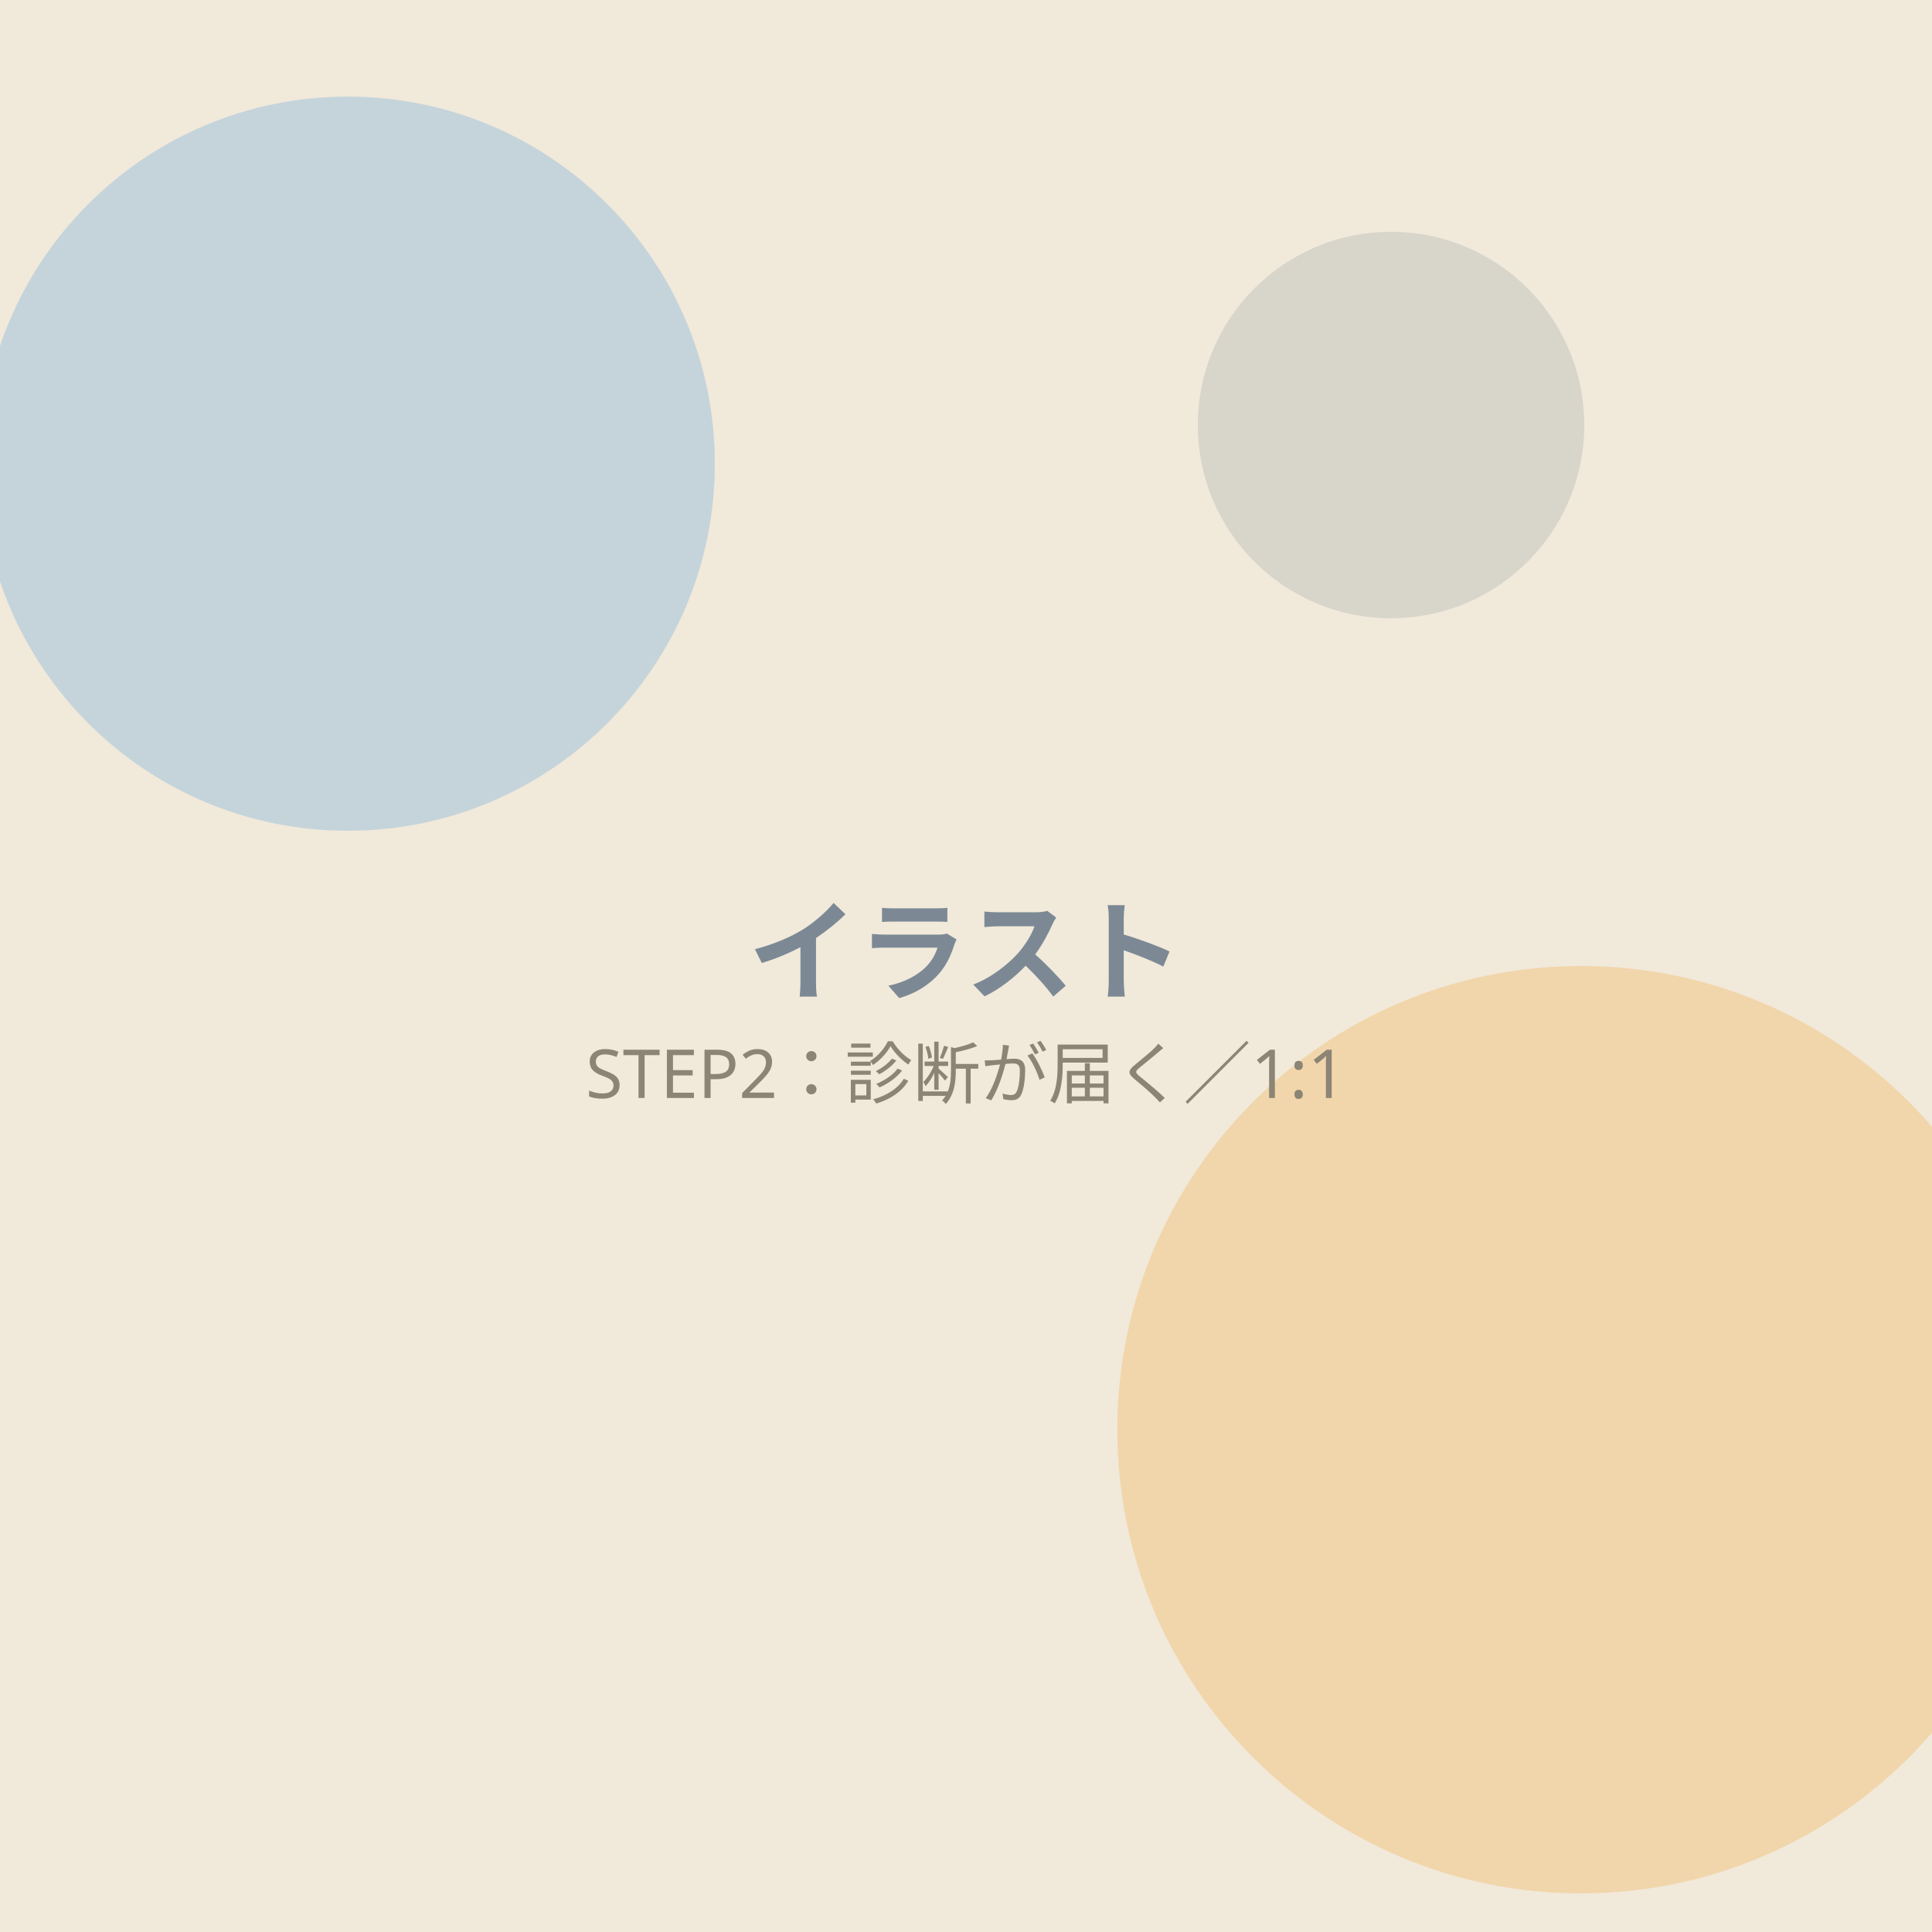
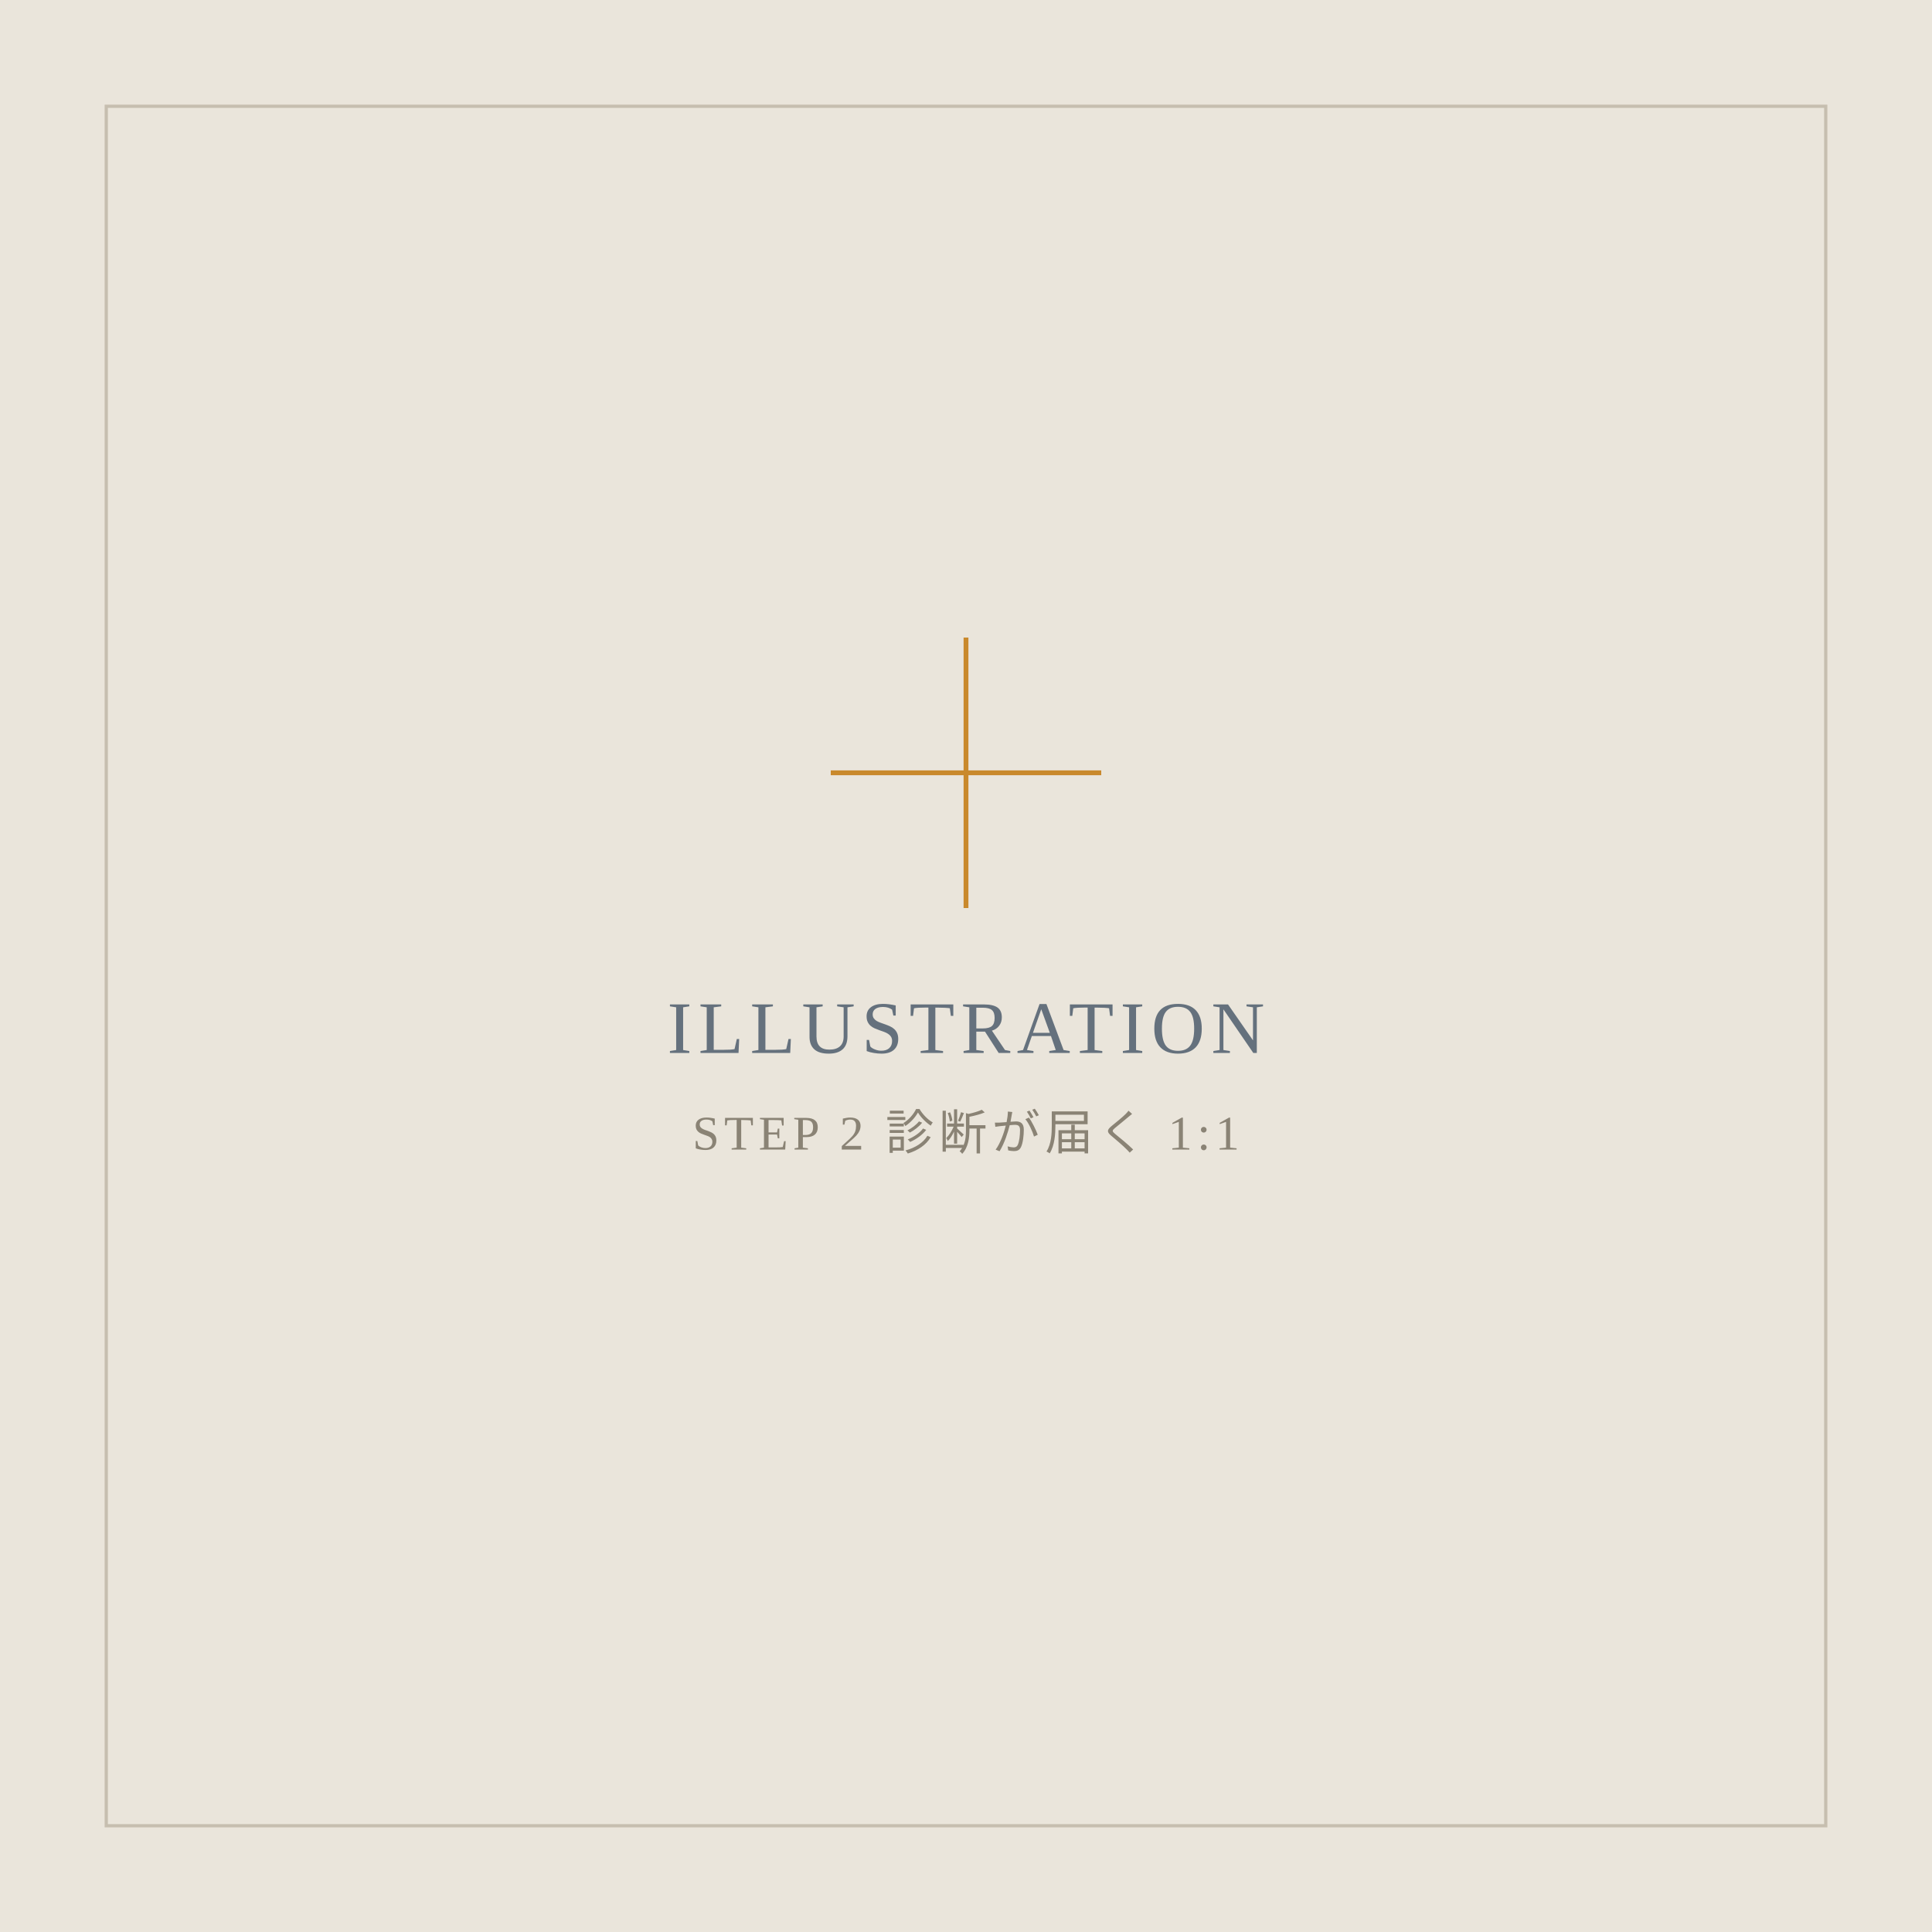
- <svg xmlns="http://www.w3.org/2000/svg" viewBox="0 0 600 600" width="600" height="600" role="img" aria-label="イラスト（準備中）">
-   <rect width="600" height="600" fill="#F1E9DA" />
-   <circle cx="108" cy="144" r="114" fill="#7FB2DD" opacity=".38" />
-   <circle cx="491" cy="444" r="144" fill="#F2A73B" opacity=".30" />
-   <circle cx="432" cy="132" r="60" fill="#1B3A5C" opacity=".12" />
-   <text x="300" y="308" text-anchor="middle" fill="#1B3A5C" opacity=".55" font-family="system-ui, sans-serif" font-size="34" font-weight="700">イラスト</text>
-   <text x="300" y="341" text-anchor="middle" fill="#8C8474" font-family="system-ui, sans-serif" font-size="21">STEP2：診断が届く／1:1</text>
+ <svg xmlns="http://www.w3.org/2000/svg" viewBox="0 0 600 600" width="600" height="600" role="img" aria-label="ILLUSTRATION（準備中）">
+   <rect width="600" height="600" fill="#EAE5DB" />
+   <rect x="33" y="33" width="534" height="534" fill="none" stroke="#C6BEAF" stroke-width="1" />
+   <path d="M258 240 H342 M300 198 V282" stroke="#C9892C" stroke-width="1.5" />
+   <text x="300" y="327" text-anchor="middle" fill="#132A44" opacity=".62" font-family="Georgia, 'Times New Roman', serif" font-size="23" letter-spacing="2">ILLUSTRATION</text>
+   <text x="300" y="357" text-anchor="middle" fill="#8A8375" font-family="Georgia, 'Times New Roman', serif" font-size="15" letter-spacing="1.5">STEP 2  診断が届く  1:1</text>
</svg>
